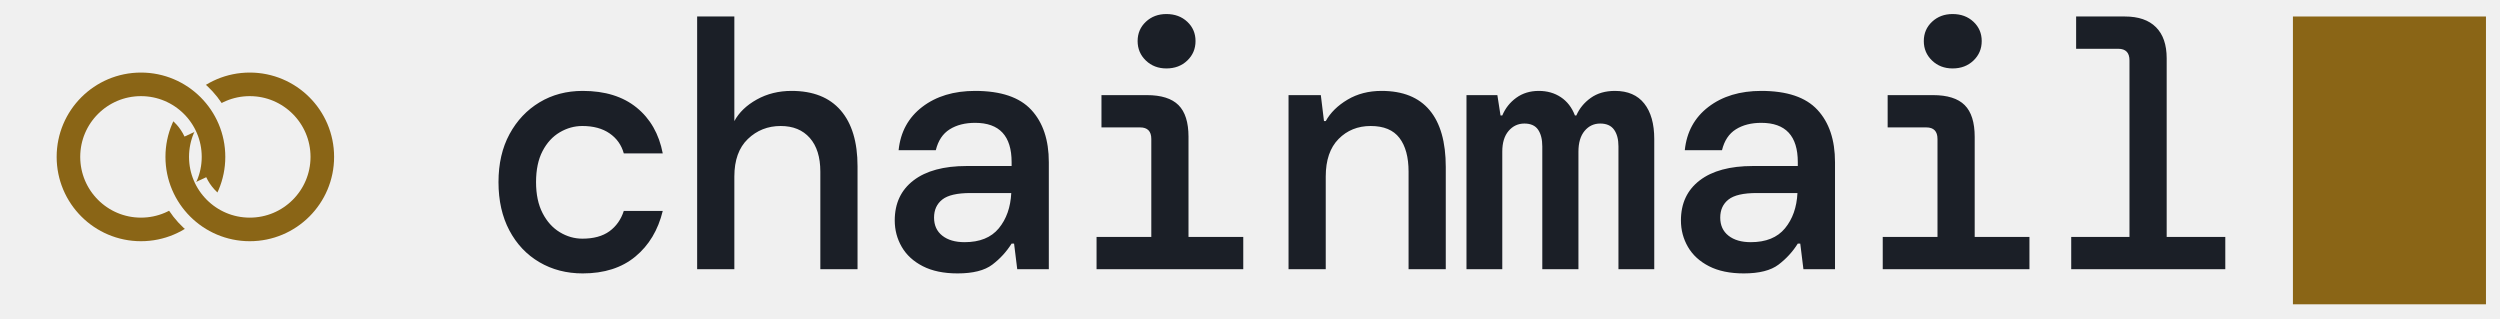
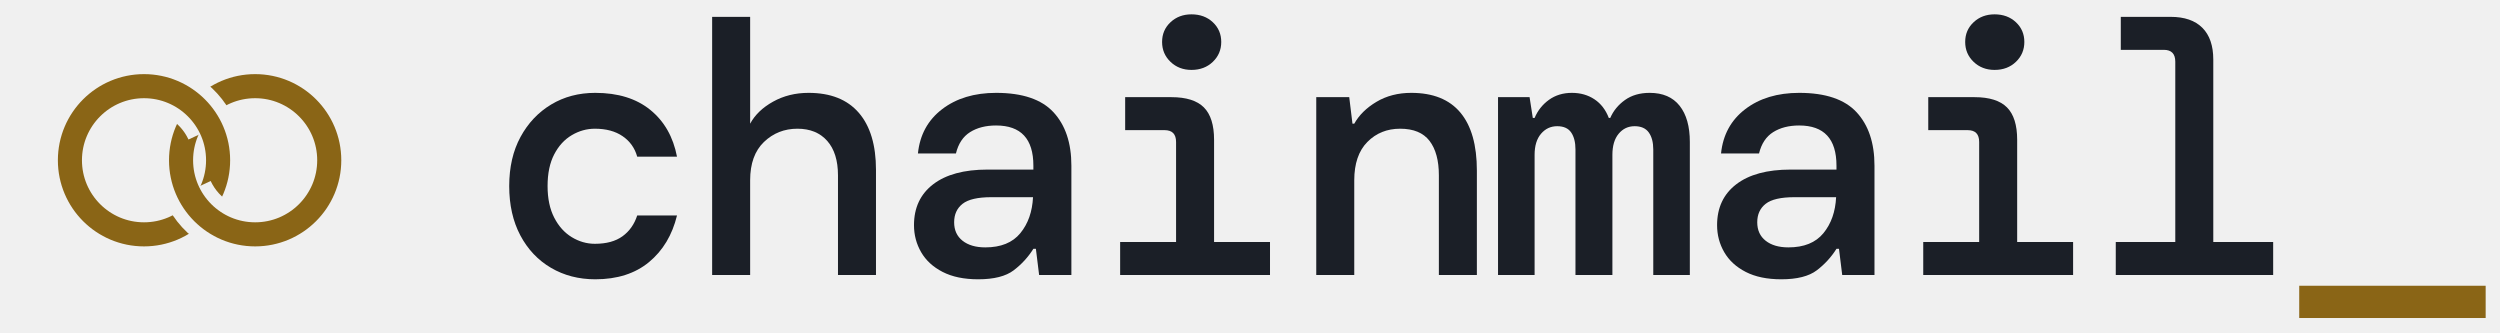
- <svg xmlns="http://www.w3.org/2000/svg" viewBox="-40 -767 7123 907" role="img" aria-label="chainmail">
+ <svg xmlns="http://www.w3.org/2000/svg" viewBox="-40 -767 6973 927" role="img" aria-label="chainmail">
  <style>
- .cursor { animation: blink 1.06s steps(1, end) infinite; }
+ .letter { animation: hide 0s step-end; }
+ @keyframes hide { from, to { opacity: 0; } }
+ .cursor { animation: type 1190ms step-end, blink 1.06s steps(1, end) 1190ms infinite; }
+ @keyframes type { 0% { transform: translateX(-5040px); } 37.82% { transform: translateX(-4480px); } 45.80% { transform: translateX(-3920px); } 52.52% { transform: translateX(-3360px); } 61.76% { transform: translateX(-2800px); } 68.91% { transform: translateX(-2240px); } 77.31% { transform: translateX(-1680px); } 83.61% { transform: translateX(-1120px); } 92.44% { transform: translateX(-560px); } 100.00% { transform: translateX(0px); } }
@keyframes blink { 50% { opacity: 0; } }
- @media (prefers-reduced-motion: reduce) { .cursor { animation: none; } }
+ @media (prefers-reduced-motion: reduce) { .cursor, .letter { animation: none; } }
</style>
  <g transform="translate(0 -630.0) scale(25.8333)">
    <mask id="wl-l" maskUnits="userSpaceOnUse" x="-4" y="-4" width="48" height="32">
      <rect x="-4" y="-4" width="48" height="32" fill="#fff" />
      <path d="M22 18.93 A8 8 0 0 1 18.75 15.38" fill="none" stroke="#000" stroke-width="5.4" />
    </mask>
    <mask id="wl-r" maskUnits="userSpaceOnUse" x="-4" y="-4" width="48" height="32">
      <rect x="-4" y="-4" width="48" height="32" fill="#fff" />
      <path d="M18 5.07 A8 8 0 0 1 21.25 8.62" fill="none" stroke="#000" stroke-width="5.4" />
    </mask>
    <g fill="none" stroke="#8a6516" stroke-width="2.6">
      <circle cx="14" cy="12" r="8" mask="url(#wl-l)" />
      <circle cx="26" cy="12" r="8" mask="url(#wl-r)" />
    </g>
  </g>
-   <path fill="#1b1f27" d="M1620.3 12Q1551.3 12 1496.8 -20Q1442.3 -52 1411.3 -110.5Q1380.3 -169 1380.3 -248Q1380.3 -327 1411.8 -385Q1443.3 -443 1497.3 -475.5Q1551.3 -508 1620.3 -508Q1715.3 -508 1773.8 -460.5Q1832.3 -413 1848.3 -330H1737.3Q1727.3 -366 1696.8 -387Q1666.3 -408 1619.3 -408Q1585.3 -408 1554.8 -390Q1524.3 -372 1505.8 -336.5Q1487.3 -301 1487.3 -248Q1487.3 -196 1505.8 -160Q1524.3 -124 1554.8 -105.5Q1585.3 -87 1619.3 -87Q1667.3 -87 1696.3 -108Q1725.3 -129 1737.3 -166H1848.3Q1828.3 -84 1770.3 -36Q1712.3 12 1620.3 12ZM1946.3 0V-720H2052.3V-422Q2072.3 -459 2116.3 -483.5Q2160.3 -508 2215.3 -508Q2307.3 -508 2355.3 -452.5Q2403.3 -397 2403.3 -293V0H2297.3V-278Q2297.3 -340 2267.3 -374Q2237.3 -408 2184.3 -408Q2129.3 -408 2090.8 -371Q2052.3 -334 2052.3 -264V0ZM2688.3 12Q2629.3 12 2589.3 -8.5Q2549.3 -29 2529.3 -63.5Q2509.3 -98 2509.3 -139Q2509.3 -212 2562.8 -253Q2616.3 -294 2714.3 -294H2842.3V-305Q2842.3 -417 2738.3 -417Q2695.3 -417 2665.8 -398.5Q2636.3 -380 2626.3 -339H2520.3Q2528.3 -417 2587.8 -462.5Q2647.3 -508 2738.3 -508Q2848.3 -508 2898.3 -454Q2948.3 -400 2948.3 -305V0H2858.3L2849.3 -73H2842.3Q2820.3 -38 2787.3 -13Q2754.3 12 2688.3 12ZM2708.3 -77Q2773.3 -77 2805.8 -116.5Q2838.3 -156 2841.3 -217H2725.3Q2668.3 -217 2644.8 -198.5Q2621.3 -180 2621.3 -147Q2621.3 -114 2644.8 -95.5Q2668.3 -77 2708.3 -77ZM3283.3 -572Q3248.3 -572 3224.8 -594.5Q3201.3 -617 3201.3 -650Q3201.3 -683 3224.8 -705Q3248.3 -727 3283.3 -727Q3319.3 -727 3342.8 -705Q3366.3 -683 3366.3 -650Q3366.3 -617 3342.8 -594.5Q3319.3 -572 3283.3 -572ZM3084.3 0V-92H3240.3V-371Q3240.3 -404 3208.3 -404H3098.3V-496H3227.3Q3289.3 -496 3317.8 -467.5Q3346.3 -439 3346.3 -377V-92H3502.3V0ZM3631.3 0V-496H3723.3L3732.3 -422H3737.3Q3757.3 -458 3799.3 -483Q3841.3 -508 3896.3 -508Q3987.3 -508 4033.3 -453Q4079.3 -398 4079.3 -291V0H3973.3V-278Q3973.3 -340 3947.3 -374Q3921.3 -408 3865.3 -408Q3810.3 -408 3773.8 -371Q3737.3 -334 3737.3 -264V0ZM4138.3 0V-496H4226.3L4235.3 -438H4240.3Q4253.3 -469 4280.3 -488.5Q4307.3 -508 4344.3 -508Q4380.3 -508 4407.3 -490Q4434.3 -472 4447.3 -438H4451.3Q4464.3 -468 4492.3 -488Q4520.3 -508 4561.3 -508Q4616.3 -508 4644.8 -472Q4673.3 -436 4673.3 -371V0H4571.3V-350Q4571.3 -380 4558.8 -397.5Q4546.3 -415 4519.3 -415Q4492.3 -415 4474.8 -394Q4457.3 -373 4457.3 -335V0H4354.3V-350Q4354.3 -380 4342.3 -397.5Q4330.3 -415 4303.3 -415Q4276.3 -415 4258.3 -394Q4240.3 -373 4240.3 -335V0ZM4928.3 12Q4869.3 12 4829.3 -8.5Q4789.3 -29 4769.3 -63.5Q4749.3 -98 4749.3 -139Q4749.3 -212 4802.8 -253Q4856.3 -294 4954.3 -294H5082.3V-305Q5082.3 -417 4978.3 -417Q4935.3 -417 4905.8 -398.5Q4876.3 -380 4866.3 -339H4760.3Q4768.3 -417 4827.8 -462.5Q4887.3 -508 4978.3 -508Q5088.3 -508 5138.3 -454Q5188.3 -400 5188.3 -305V0H5098.3L5089.3 -73H5082.3Q5060.3 -38 5027.3 -13Q4994.3 12 4928.3 12ZM4948.3 -77Q5013.3 -77 5045.8 -116.5Q5078.3 -156 5081.3 -217H4965.3Q4908.3 -217 4884.8 -198.5Q4861.3 -180 4861.3 -147Q4861.3 -114 4884.8 -95.5Q4908.3 -77 4948.3 -77ZM5523.3 -572Q5488.3 -572 5464.8 -594.5Q5441.3 -617 5441.3 -650Q5441.3 -683 5464.8 -705Q5488.3 -727 5523.3 -727Q5559.3 -727 5582.8 -705Q5606.3 -683 5606.3 -650Q5606.3 -617 5582.8 -594.5Q5559.3 -572 5523.3 -572ZM5324.3 0V-92H5480.3V-371Q5480.3 -404 5448.3 -404H5338.3V-496H5467.3Q5529.3 -496 5557.8 -467.5Q5586.3 -439 5586.3 -377V-92H5742.3V0ZM5861.3 0V-92H6027.3V-595Q6027.3 -628 5995.3 -628H5875.3V-720H6014.3Q6072.3 -720 6102.8 -689.5Q6133.3 -659 6133.3 -601V-92H6300.3V0Z" />
-   <rect class="cursor" fill="#8a6516" x="6493" y="-720" width="550" height="820" />
+   <path class="letter" style="animation-duration: 450ms" fill="#1b1f27" d="M1620.3 12Q1551.3 12 1496.8 -20Q1442.3 -52 1411.3 -110.5Q1380.3 -169 1380.3 -248Q1380.3 -327 1411.8 -385Q1443.3 -443 1497.3 -475.5Q1551.3 -508 1620.3 -508Q1715.3 -508 1773.8 -460.5Q1832.3 -413 1848.3 -330H1737.3Q1727.3 -366 1696.8 -387Q1666.3 -408 1619.3 -408Q1585.3 -408 1554.8 -390Q1524.3 -372 1505.8 -336.5Q1487.3 -301 1487.3 -248Q1487.3 -196 1505.8 -160Q1524.3 -124 1554.8 -105.5Q1585.3 -87 1619.3 -87Q1667.3 -87 1696.3 -108Q1725.3 -129 1737.3 -166H1848.3Q1828.3 -84 1770.3 -36Q1712.3 12 1620.3 12Z" />
+   <path class="letter" style="animation-duration: 545ms" fill="#1b1f27" d="M1946.3 0V-720H2052.3V-422Q2072.3 -459 2116.3 -483.5Q2160.3 -508 2215.3 -508Q2307.3 -508 2355.3 -452.5Q2403.3 -397 2403.3 -293V0H2297.3V-278Q2297.3 -340 2267.3 -374Q2237.3 -408 2184.3 -408Q2129.3 -408 2090.8 -371Q2052.3 -334 2052.3 -264V0Z" />
+   <path class="letter" style="animation-duration: 625ms" fill="#1b1f27" d="M2688.3 12Q2629.3 12 2589.3 -8.5Q2549.3 -29 2529.3 -63.5Q2509.3 -98 2509.3 -139Q2509.3 -212 2562.8 -253Q2616.3 -294 2714.3 -294H2842.3V-305Q2842.3 -417 2738.3 -417Q2695.3 -417 2665.8 -398.5Q2636.3 -380 2626.3 -339H2520.3Q2528.3 -417 2587.8 -462.5Q2647.3 -508 2738.3 -508Q2848.3 -508 2898.3 -454Q2948.3 -400 2948.3 -305V0H2858.3L2849.3 -73H2842.3Q2820.3 -38 2787.3 -13Q2754.3 12 2688.3 12ZM2708.3 -77Q2773.3 -77 2805.8 -116.5Q2838.3 -156 2841.3 -217H2725.3Q2668.3 -217 2644.8 -198.5Q2621.3 -180 2621.3 -147Q2621.3 -114 2644.8 -95.5Q2668.3 -77 2708.3 -77Z" />
+   <path class="letter" style="animation-duration: 735ms" fill="#1b1f27" d="M3283.3 -572Q3248.3 -572 3224.8 -594.5Q3201.3 -617 3201.3 -650Q3201.3 -683 3224.8 -705Q3248.3 -727 3283.3 -727Q3319.3 -727 3342.8 -705Q3366.3 -683 3366.3 -650Q3366.3 -617 3342.8 -594.5Q3319.3 -572 3283.3 -572ZM3084.3 0V-92H3240.3V-371Q3240.3 -404 3208.3 -404H3098.3V-496H3227.3Q3289.3 -496 3317.8 -467.5Q3346.3 -439 3346.3 -377V-92H3502.3V0Z" />
+   <path class="letter" style="animation-duration: 820ms" fill="#1b1f27" d="M3631.3 0V-496H3723.3L3732.3 -422H3737.3Q3757.3 -458 3799.3 -483Q3841.3 -508 3896.3 -508Q3987.3 -508 4033.3 -453Q4079.3 -398 4079.3 -291V0H3973.3V-278Q3973.3 -340 3947.3 -374Q3921.3 -408 3865.3 -408Q3810.3 -408 3773.8 -371Q3737.3 -334 3737.3 -264V0Z" />
+   <path class="letter" style="animation-duration: 920ms" fill="#1b1f27" d="M4138.3 0V-496H4226.3L4235.3 -438H4240.3Q4253.3 -469 4280.3 -488.5Q4307.3 -508 4344.3 -508Q4380.3 -508 4407.3 -490Q4434.3 -472 4447.3 -438H4451.3Q4464.3 -468 4492.3 -488Q4520.3 -508 4561.3 -508Q4616.3 -508 4644.8 -472Q4673.3 -436 4673.3 -371V0H4571.3V-350Q4571.3 -380 4558.8 -397.5Q4546.3 -415 4519.3 -415Q4492.3 -415 4474.8 -394Q4457.3 -373 4457.3 -335V0H4354.3V-350Q4354.3 -380 4342.3 -397.5Q4330.3 -415 4303.3 -415Q4276.3 -415 4258.3 -394Q4240.3 -373 4240.3 -335V0Z" />
+   <path class="letter" style="animation-duration: 995ms" fill="#1b1f27" d="M4928.3 12Q4869.3 12 4829.3 -8.5Q4789.3 -29 4769.3 -63.5Q4749.3 -98 4749.3 -139Q4749.3 -212 4802.8 -253Q4856.3 -294 4954.3 -294H5082.3V-305Q5082.3 -417 4978.3 -417Q4935.3 -417 4905.8 -398.5Q4876.3 -380 4866.3 -339H4760.3Q4768.3 -417 4827.8 -462.5Q4887.3 -508 4978.3 -508Q5088.3 -508 5138.3 -454Q5188.3 -400 5188.3 -305V0H5098.3L5089.3 -73H5082.3Q5060.3 -38 5027.3 -13Q4994.3 12 4928.3 12ZM4948.3 -77Q5013.3 -77 5045.8 -116.5Q5078.3 -156 5081.3 -217H4965.3Q4908.3 -217 4884.8 -198.5Q4861.3 -180 4861.3 -147Q4861.3 -114 4884.8 -95.5Q4908.3 -77 4948.3 -77Z" />
+   <path class="letter" style="animation-duration: 1100ms" fill="#1b1f27" d="M5523.3 -572Q5488.3 -572 5464.8 -594.5Q5441.3 -617 5441.3 -650Q5441.3 -683 5464.8 -705Q5488.3 -727 5523.3 -727Q5559.3 -727 5582.8 -705Q5606.3 -683 5606.3 -650Q5606.3 -617 5582.8 -594.5Q5559.3 -572 5523.3 -572ZM5324.3 0V-92H5480.3V-371Q5480.3 -404 5448.3 -404H5338.3V-496H5467.3Q5529.3 -496 5557.8 -467.5Q5586.3 -439 5586.3 -377V-92H5742.3V0Z" />
+   <path class="letter" style="animation-duration: 1190ms" fill="#1b1f27" d="M5861.3 0V-92H6027.3V-595Q6027.3 -628 5995.3 -628H5875.3V-720H6014.3Q6072.3 -720 6102.8 -689.5Q6133.3 -659 6133.3 -601V-92H6300.3V0Z" />
+   <rect class="cursor" fill="#8a6516" x="6373" y="30" width="520" height="90" />
</svg>
